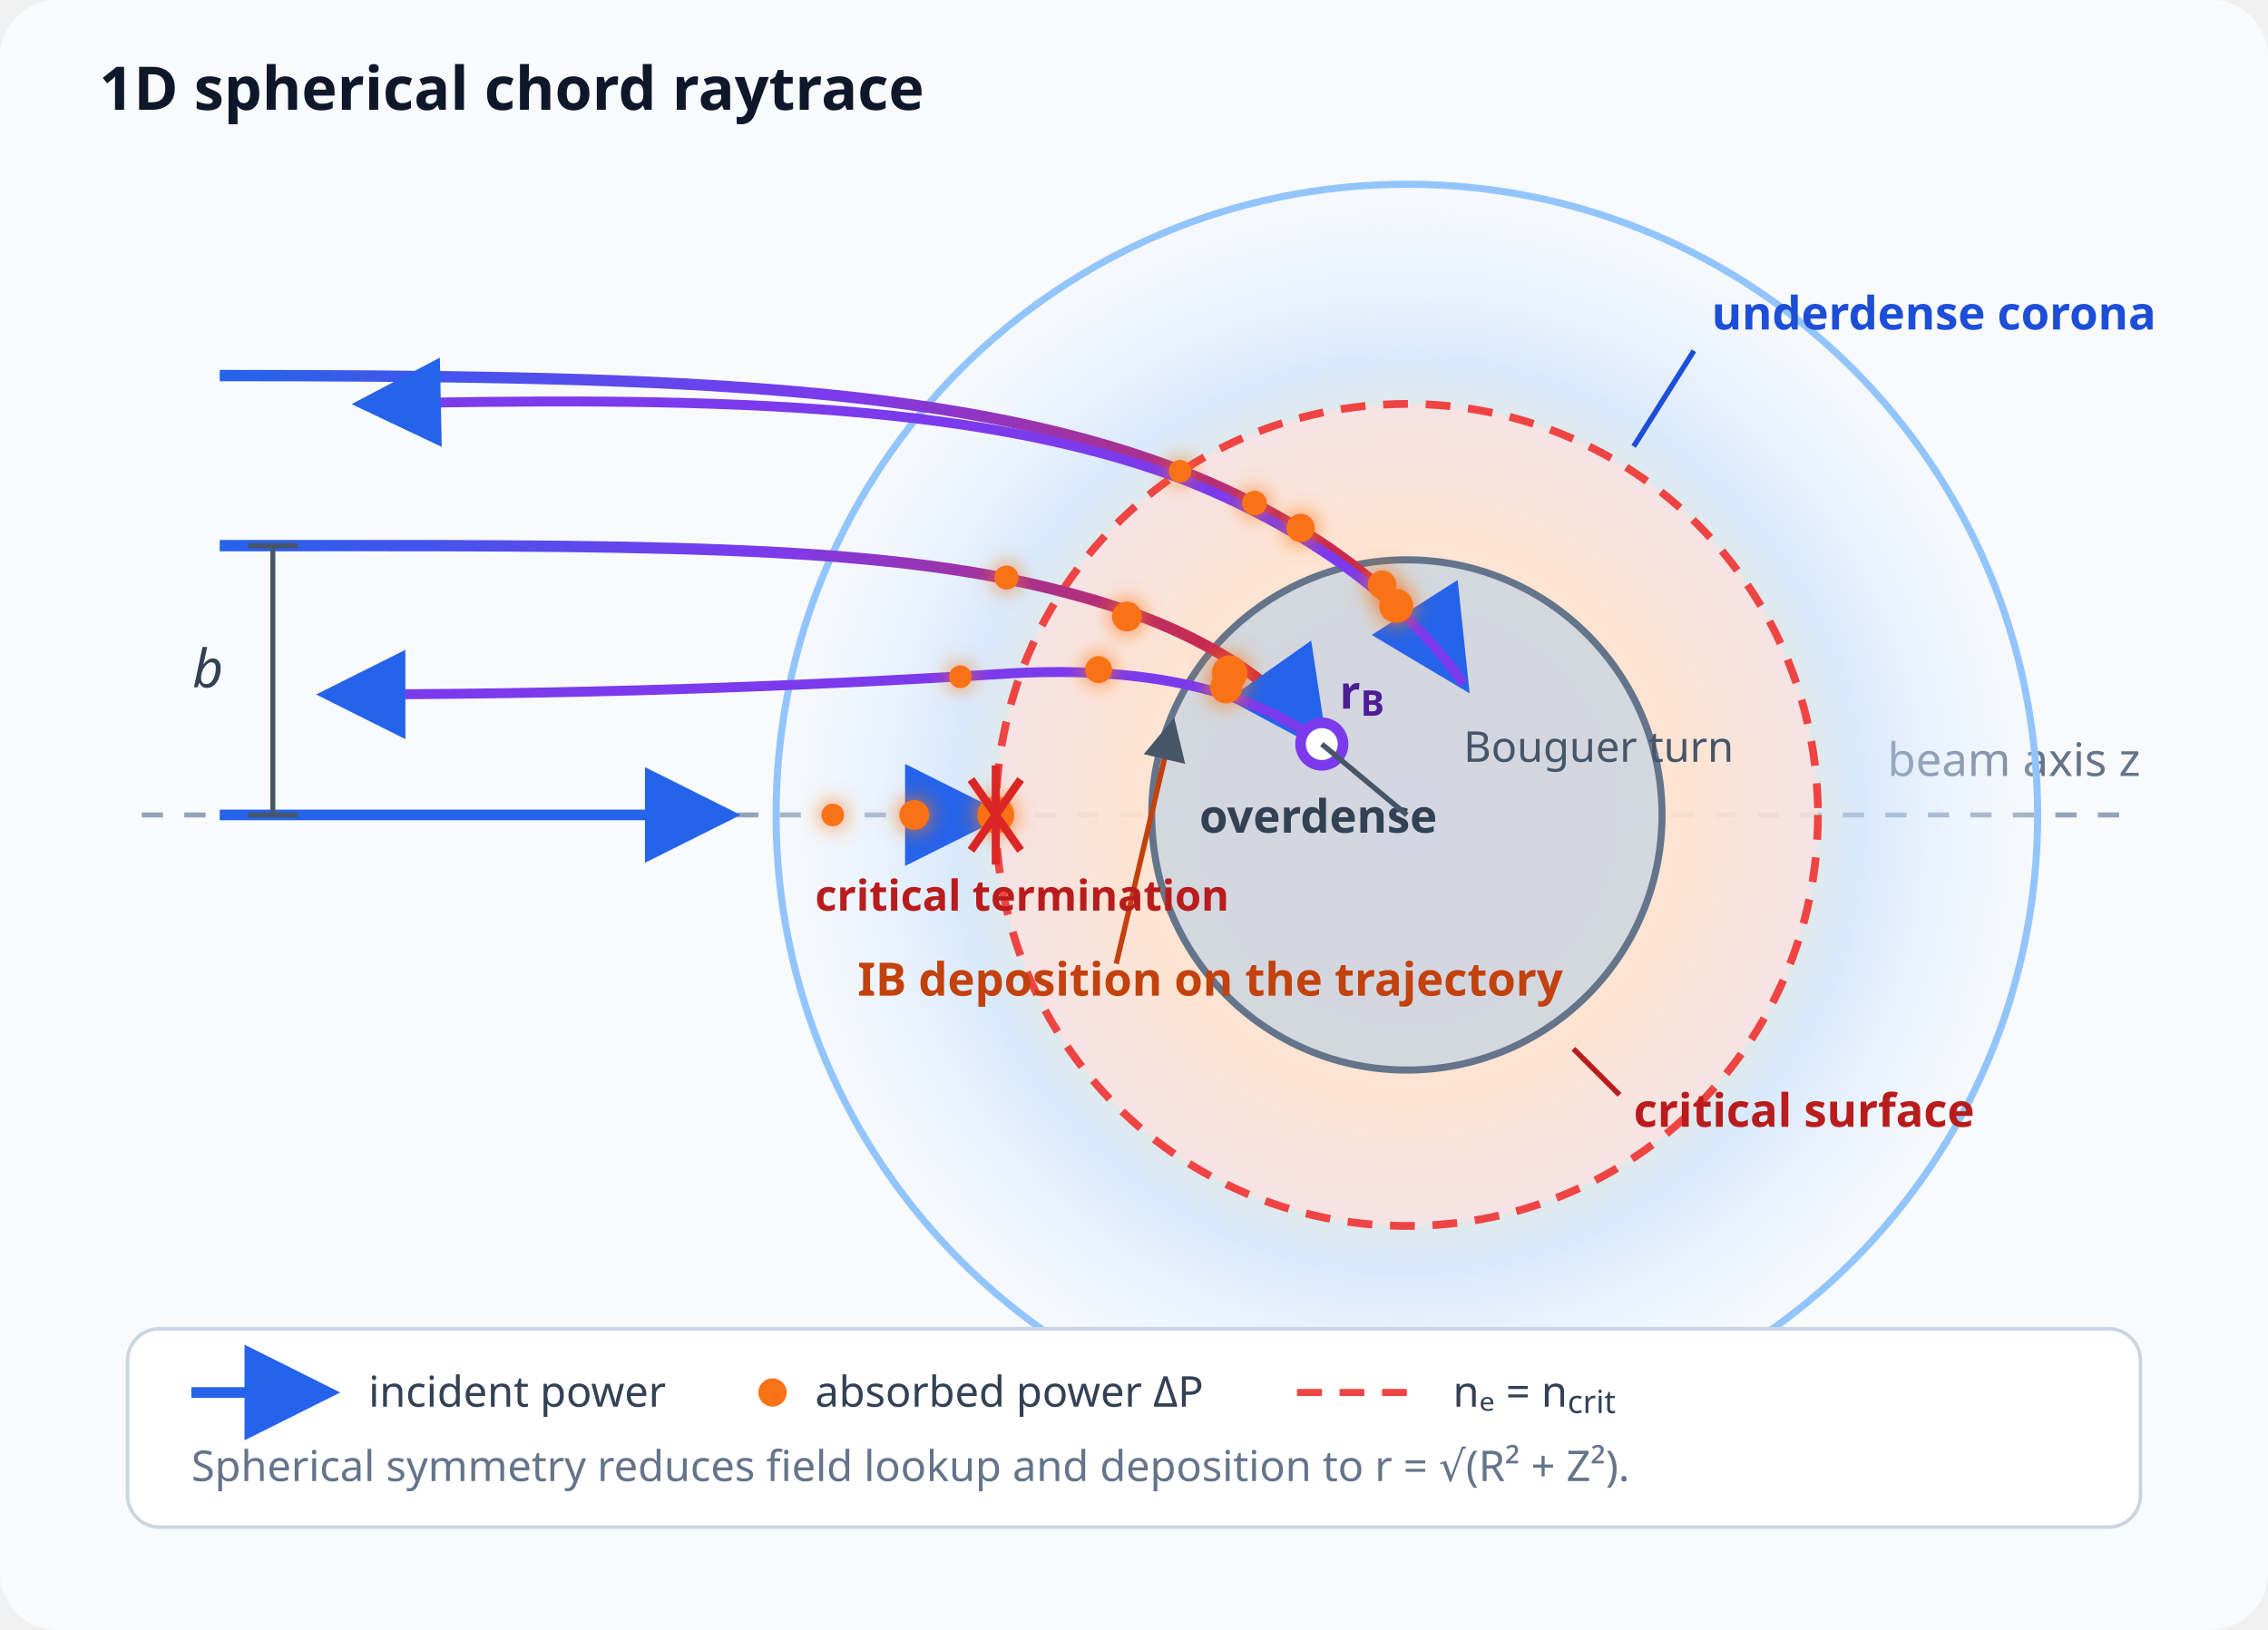
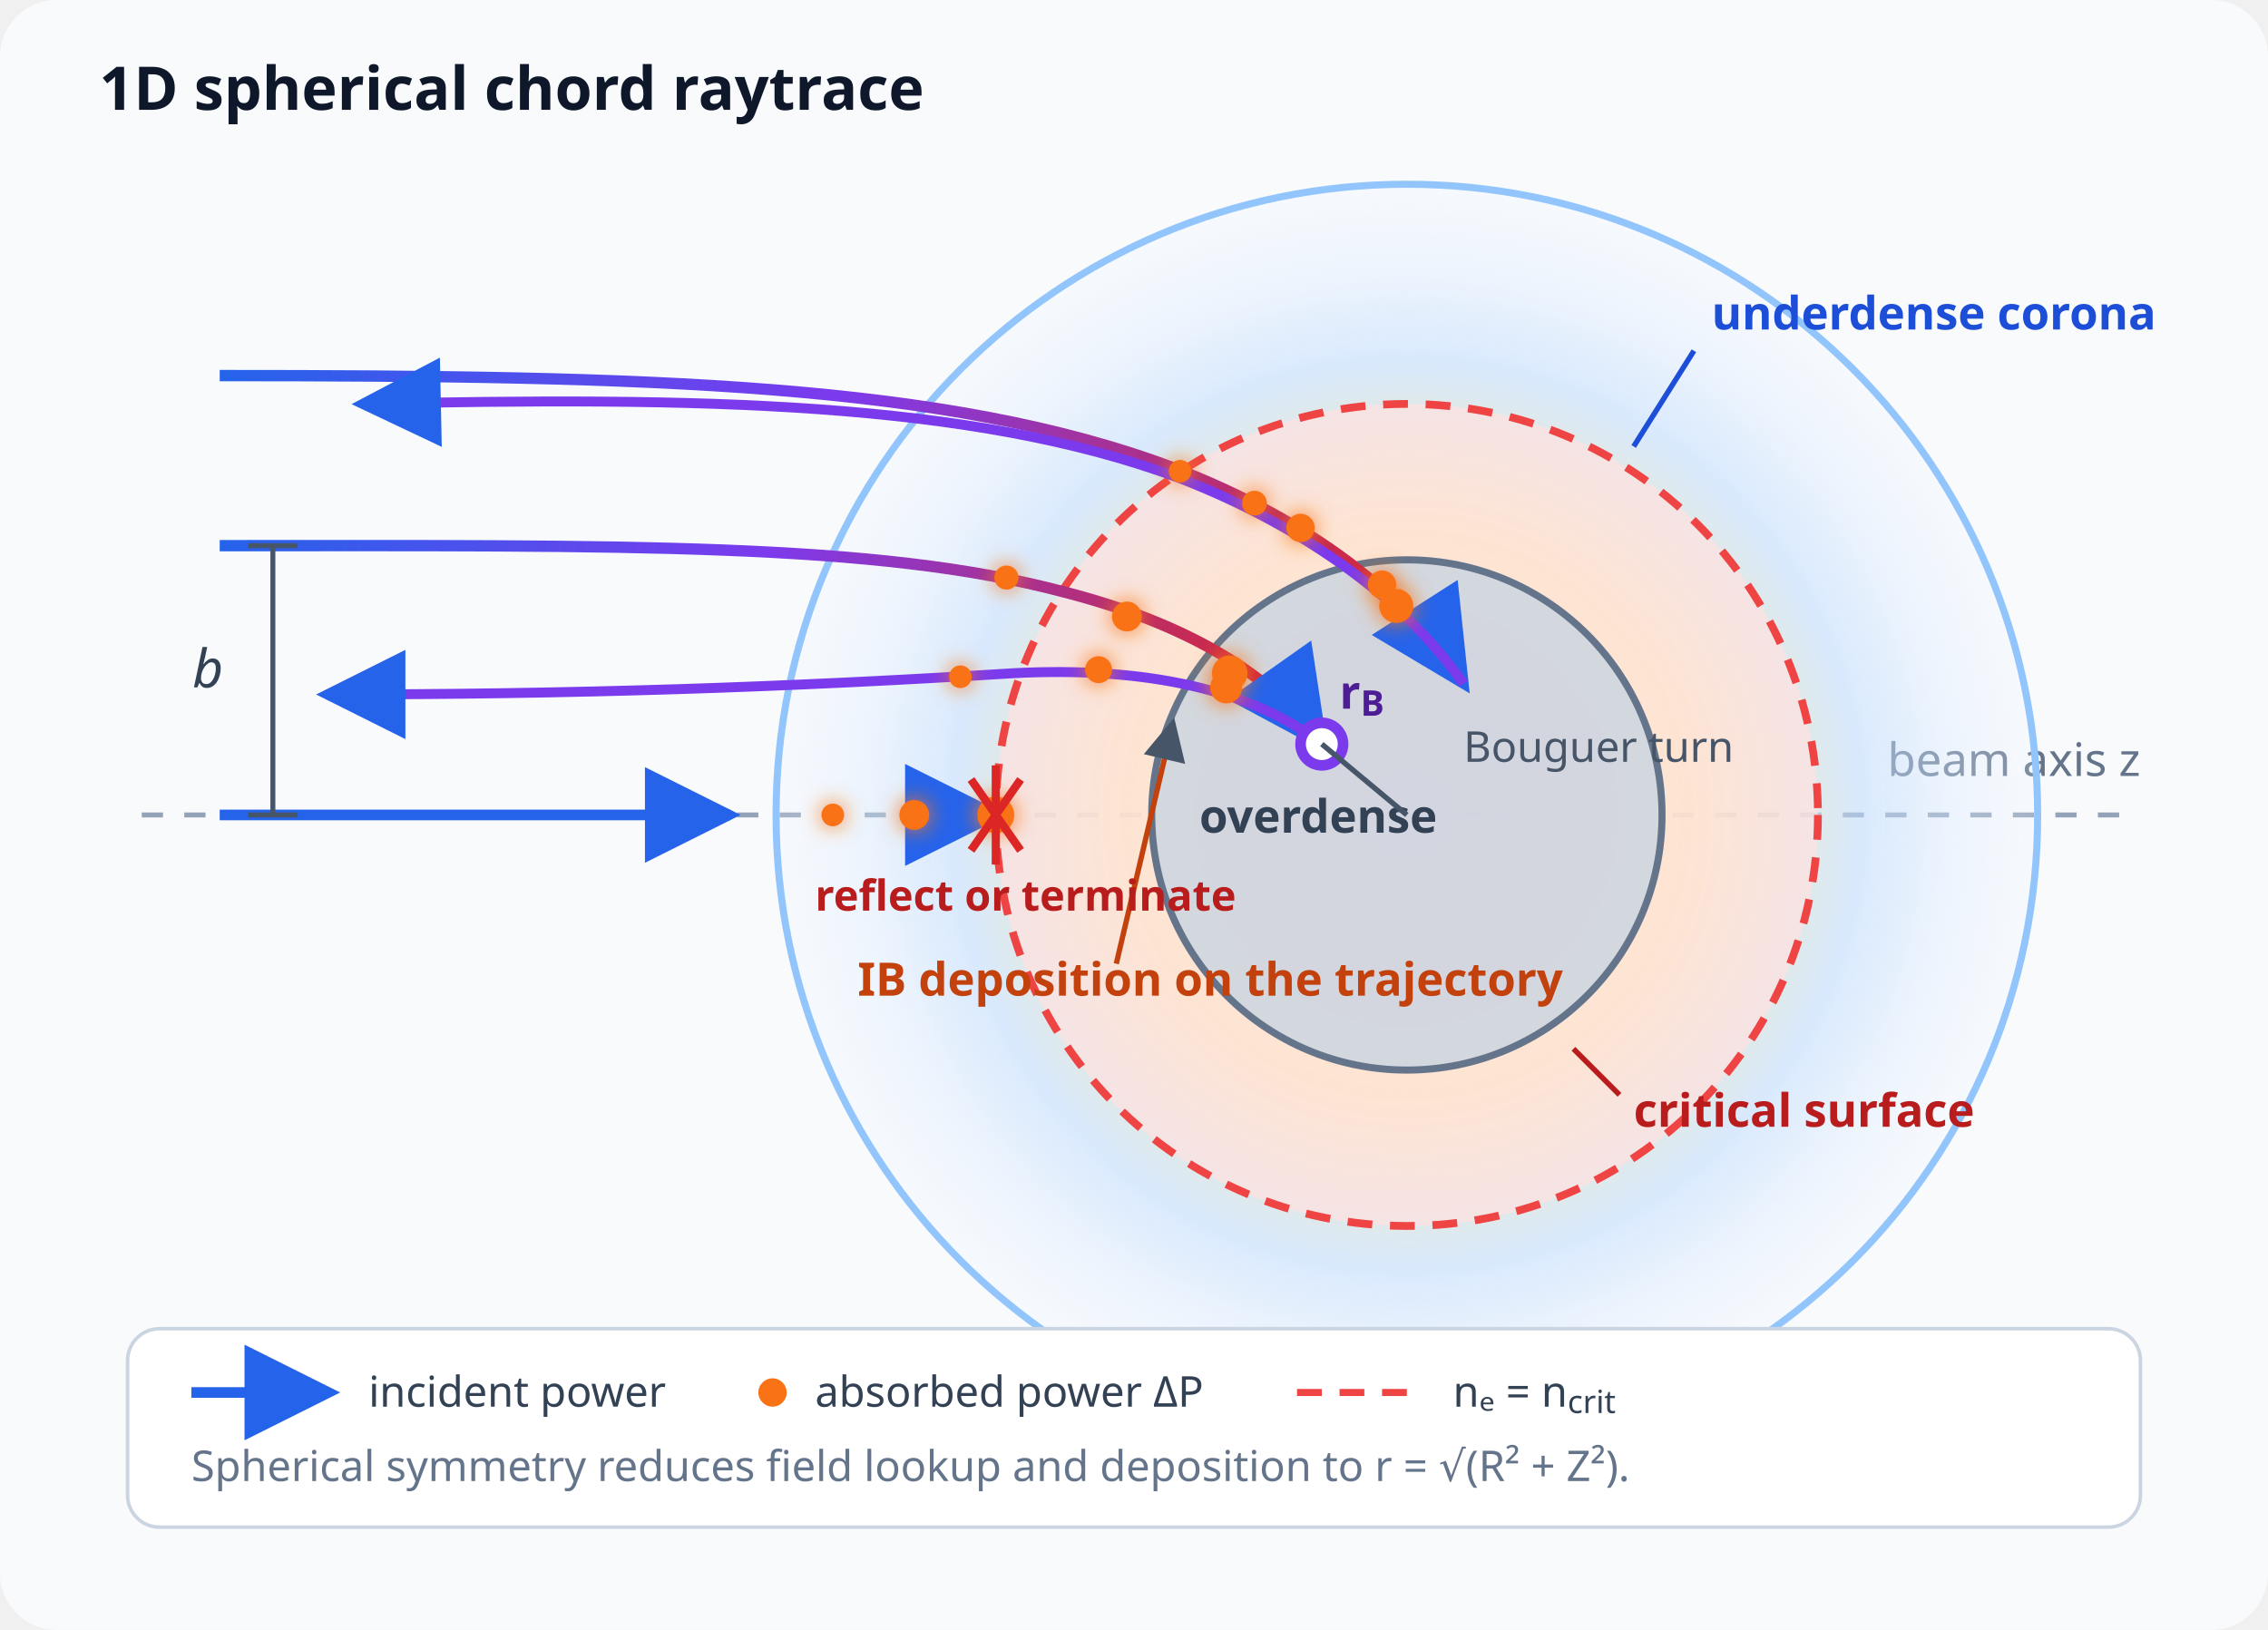
<svg xmlns="http://www.w3.org/2000/svg" width="640" height="460" viewBox="0 0 640 460" role="img" aria-labelledby="title desc">
  <defs>
    <radialGradient id="corona" cx="50%" cy="50%" r="50%">
      <stop offset="0" stop-color="#fecaca" stop-opacity="0.86" />
      <stop offset="0.45" stop-color="#fde68a" stop-opacity="0.74" />
      <stop offset="0.72" stop-color="#bfdbfe" stop-opacity="0.55" />
      <stop offset="1" stop-color="#eff6ff" stop-opacity="0.18" />
    </radialGradient>
    <linearGradient id="ray-energy" x1="0" y1="0" x2="1" y2="0">
      <stop offset="0" stop-color="#2563eb" />
      <stop offset="0.5" stop-color="#7c3aed" />
      <stop offset="1" stop-color="#dc2626" />
    </linearGradient>
    <marker id="arrow-blue" markerWidth="9" markerHeight="9" refX="8" refY="4.5" orient="auto" markerUnits="strokeWidth">
      <path d="M0,0 L9,4.5 L0,9 Z" fill="#2563eb" />
    </marker>
    <marker id="arrow-slate" markerWidth="8" markerHeight="8" refX="7" refY="4" orient="auto" markerUnits="strokeWidth">
      <path d="M0,0 L8,4 L0,8 Z" fill="#475569" />
    </marker>
    <filter id="glow" x="-60%" y="-60%" width="220%" height="220%">
      <feGaussianBlur stdDeviation="3" result="blur" />
      <feMerge>
        <feMergeNode in="blur" />
        <feMergeNode in="SourceGraphic" />
      </feMerge>
    </filter>
  </defs>
  <rect width="640" height="460" rx="16" fill="#f8fafc" />
  <text x="28" y="31" fill="#0f172a" font-family="sans-serif" font-size="17" font-weight="700">1D spherical chord raytrace</text>
  <line x1="40" y1="230" x2="604" y2="230" stroke="#94a3b8" stroke-width="1.4" stroke-dasharray="6 6" />
  <text x="604" y="219" text-anchor="end" fill="#64748b" font-family="sans-serif" font-size="13">beam axis z</text>
  <circle cx="397" cy="230" r="178" fill="url(#corona)" stroke="#93c5fd" stroke-width="2" />
  <circle cx="397" cy="230" r="116" fill="#fee2e2" fill-opacity="0.74" stroke="#ef4444" stroke-width="2.2" stroke-dasharray="7 5" />
  <circle cx="397" cy="230" r="72" fill="#cbd5e1" fill-opacity="0.84" stroke="#64748b" stroke-width="2" />
  <text x="483" y="93" fill="#1d4ed8" font-family="sans-serif" font-size="13" font-weight="700">underdense corona</text>
  <line x1="478" y1="99" x2="461" y2="126" stroke="#1d4ed8" stroke-width="1.5" />
  <text x="461" y="318" fill="#b91c1c" font-family="sans-serif" font-size="13" font-weight="700">critical surface</text>
  <line x1="457" y1="309" x2="444" y2="296" stroke="#b91c1c" stroke-width="1.5" />
  <text x="372" y="235" text-anchor="middle" fill="#334155" font-family="sans-serif" font-size="13" font-weight="700">overdense</text>
  <line x1="62" y1="230" x2="206" y2="230" stroke="#2563eb" stroke-width="3" marker-end="url(#arrow-blue)" />
  <path d="M62 154 C177 154 247 153 300 167 C339 177 361 193 373 210" fill="none" stroke="url(#ray-energy)" stroke-width="3.2" marker-end="url(#arrow-blue)" />
  <path d="M373 210 C354 195 324 188 286 190 C222 194 162 196 92 196" fill="none" stroke="#7c3aed" stroke-width="2.8" marker-end="url(#arrow-blue)" />
  <path d="M62 106 C183 106 267 108 331 132 C370 147 397 168 413 193" fill="none" stroke="url(#ray-energy)" stroke-width="3.2" marker-end="url(#arrow-blue)" />
  <path d="M413 193 C397 170 369 149 333 135 C274 113 197 112 102 114" fill="none" stroke="#7c3aed" stroke-width="2.8" marker-end="url(#arrow-blue)" />
  <path d="M206 230 C237 230 260 230 281 230" fill="none" stroke="url(#ray-energy)" stroke-width="3.2" marker-end="url(#arrow-blue)" />
  <g fill="#f97316" filter="url(#glow)">
    <circle cx="284" cy="163" r="3.4" />
    <circle cx="318" cy="174" r="4.2" />
    <circle cx="347" cy="190" r="5" />
    <circle cx="346" cy="194" r="4.5" />
    <circle cx="310" cy="189" r="3.8" />
    <circle cx="271" cy="191" r="3.2" />
    <circle cx="333" cy="133" r="3.2" />
    <circle cx="367" cy="149" r="4" />
    <circle cx="394" cy="171" r="4.8" />
    <circle cx="390" cy="165" r="4" />
    <circle cx="354" cy="142" r="3.5" />
    <circle cx="235" cy="230" r="3.2" />
    <circle cx="258" cy="230" r="4.2" />
    <circle cx="281" cy="230" r="5.2" />
  </g>
  <text x="242" y="281" fill="#c2410c" font-family="sans-serif" font-size="13" font-weight="700">IB deposition on the trajectory</text>
  <line x1="315" y1="272" x2="331" y2="204" stroke="#c2410c" stroke-width="1.5" marker-end="url(#arrow-slate)" />
  <circle cx="373" cy="210" r="6" fill="#ffffff" stroke="#7c3aed" stroke-width="3" />
  <line x1="373" y1="210" x2="397" y2="230" stroke="#475569" stroke-width="1.5" />
  <text x="378" y="200" fill="#4c1d95" font-family="sans-serif" font-size="13" font-weight="700">r<tspan baseline-shift="sub" font-size="10">B</tspan>
  </text>
  <text x="413" y="215" fill="#475569" font-family="sans-serif" font-size="12">Bouguer turn</text>
  <line x1="77" y1="230" x2="77" y2="154" stroke="#475569" stroke-width="1.4" />
  <line x1="70" y1="230" x2="84" y2="230" stroke="#475569" stroke-width="1.4" />
  <line x1="70" y1="154" x2="84" y2="154" stroke="#475569" stroke-width="1.4" />
  <text x="63" y="194" text-anchor="end" fill="#334155" font-family="sans-serif" font-size="15" font-style="italic">b</text>
  <line x1="281" y1="216" x2="281" y2="244" stroke="#dc2626" stroke-width="2.3" />
  <line x1="274" y1="220" x2="288" y2="240" stroke="#dc2626" stroke-width="2.3" />
  <line x1="288" y1="220" x2="274" y2="240" stroke="#dc2626" stroke-width="2.3" />
-   <text x="230" y="257" fill="#b91c1c" font-family="sans-serif" font-size="12" font-weight="700">critical termination</text>
+   <text x="230" y="257" fill="#b91c1c" font-family="sans-serif" font-size="12" font-weight="700">reflect or terminate</text>
  <g transform="translate(36 375)" font-family="sans-serif" font-size="12">
    <rect x="0" y="0" width="568" height="56" rx="9" fill="#ffffff" stroke="#cbd5e1" />
    <line x1="18" y1="18" x2="57" y2="18" stroke="#2563eb" stroke-width="3" marker-end="url(#arrow-blue)" />
    <text x="68" y="22" fill="#334155">incident power</text>
    <circle cx="182" cy="18" r="4" fill="#f97316" />
    <text x="194" y="22" fill="#334155">absorbed power ΔP</text>
    <line x1="330" y1="18" x2="365" y2="18" stroke="#ef4444" stroke-width="2" stroke-dasharray="7 5" />
    <text x="374" y="22" fill="#334155">nₑ = n<tspan baseline-shift="sub" font-size="9">crit</tspan>
    </text>
    <text x="18" y="43" fill="#64748b">Spherical symmetry reduces field lookup and deposition to r = √(R² + Z²).</text>
  </g>
</svg>
